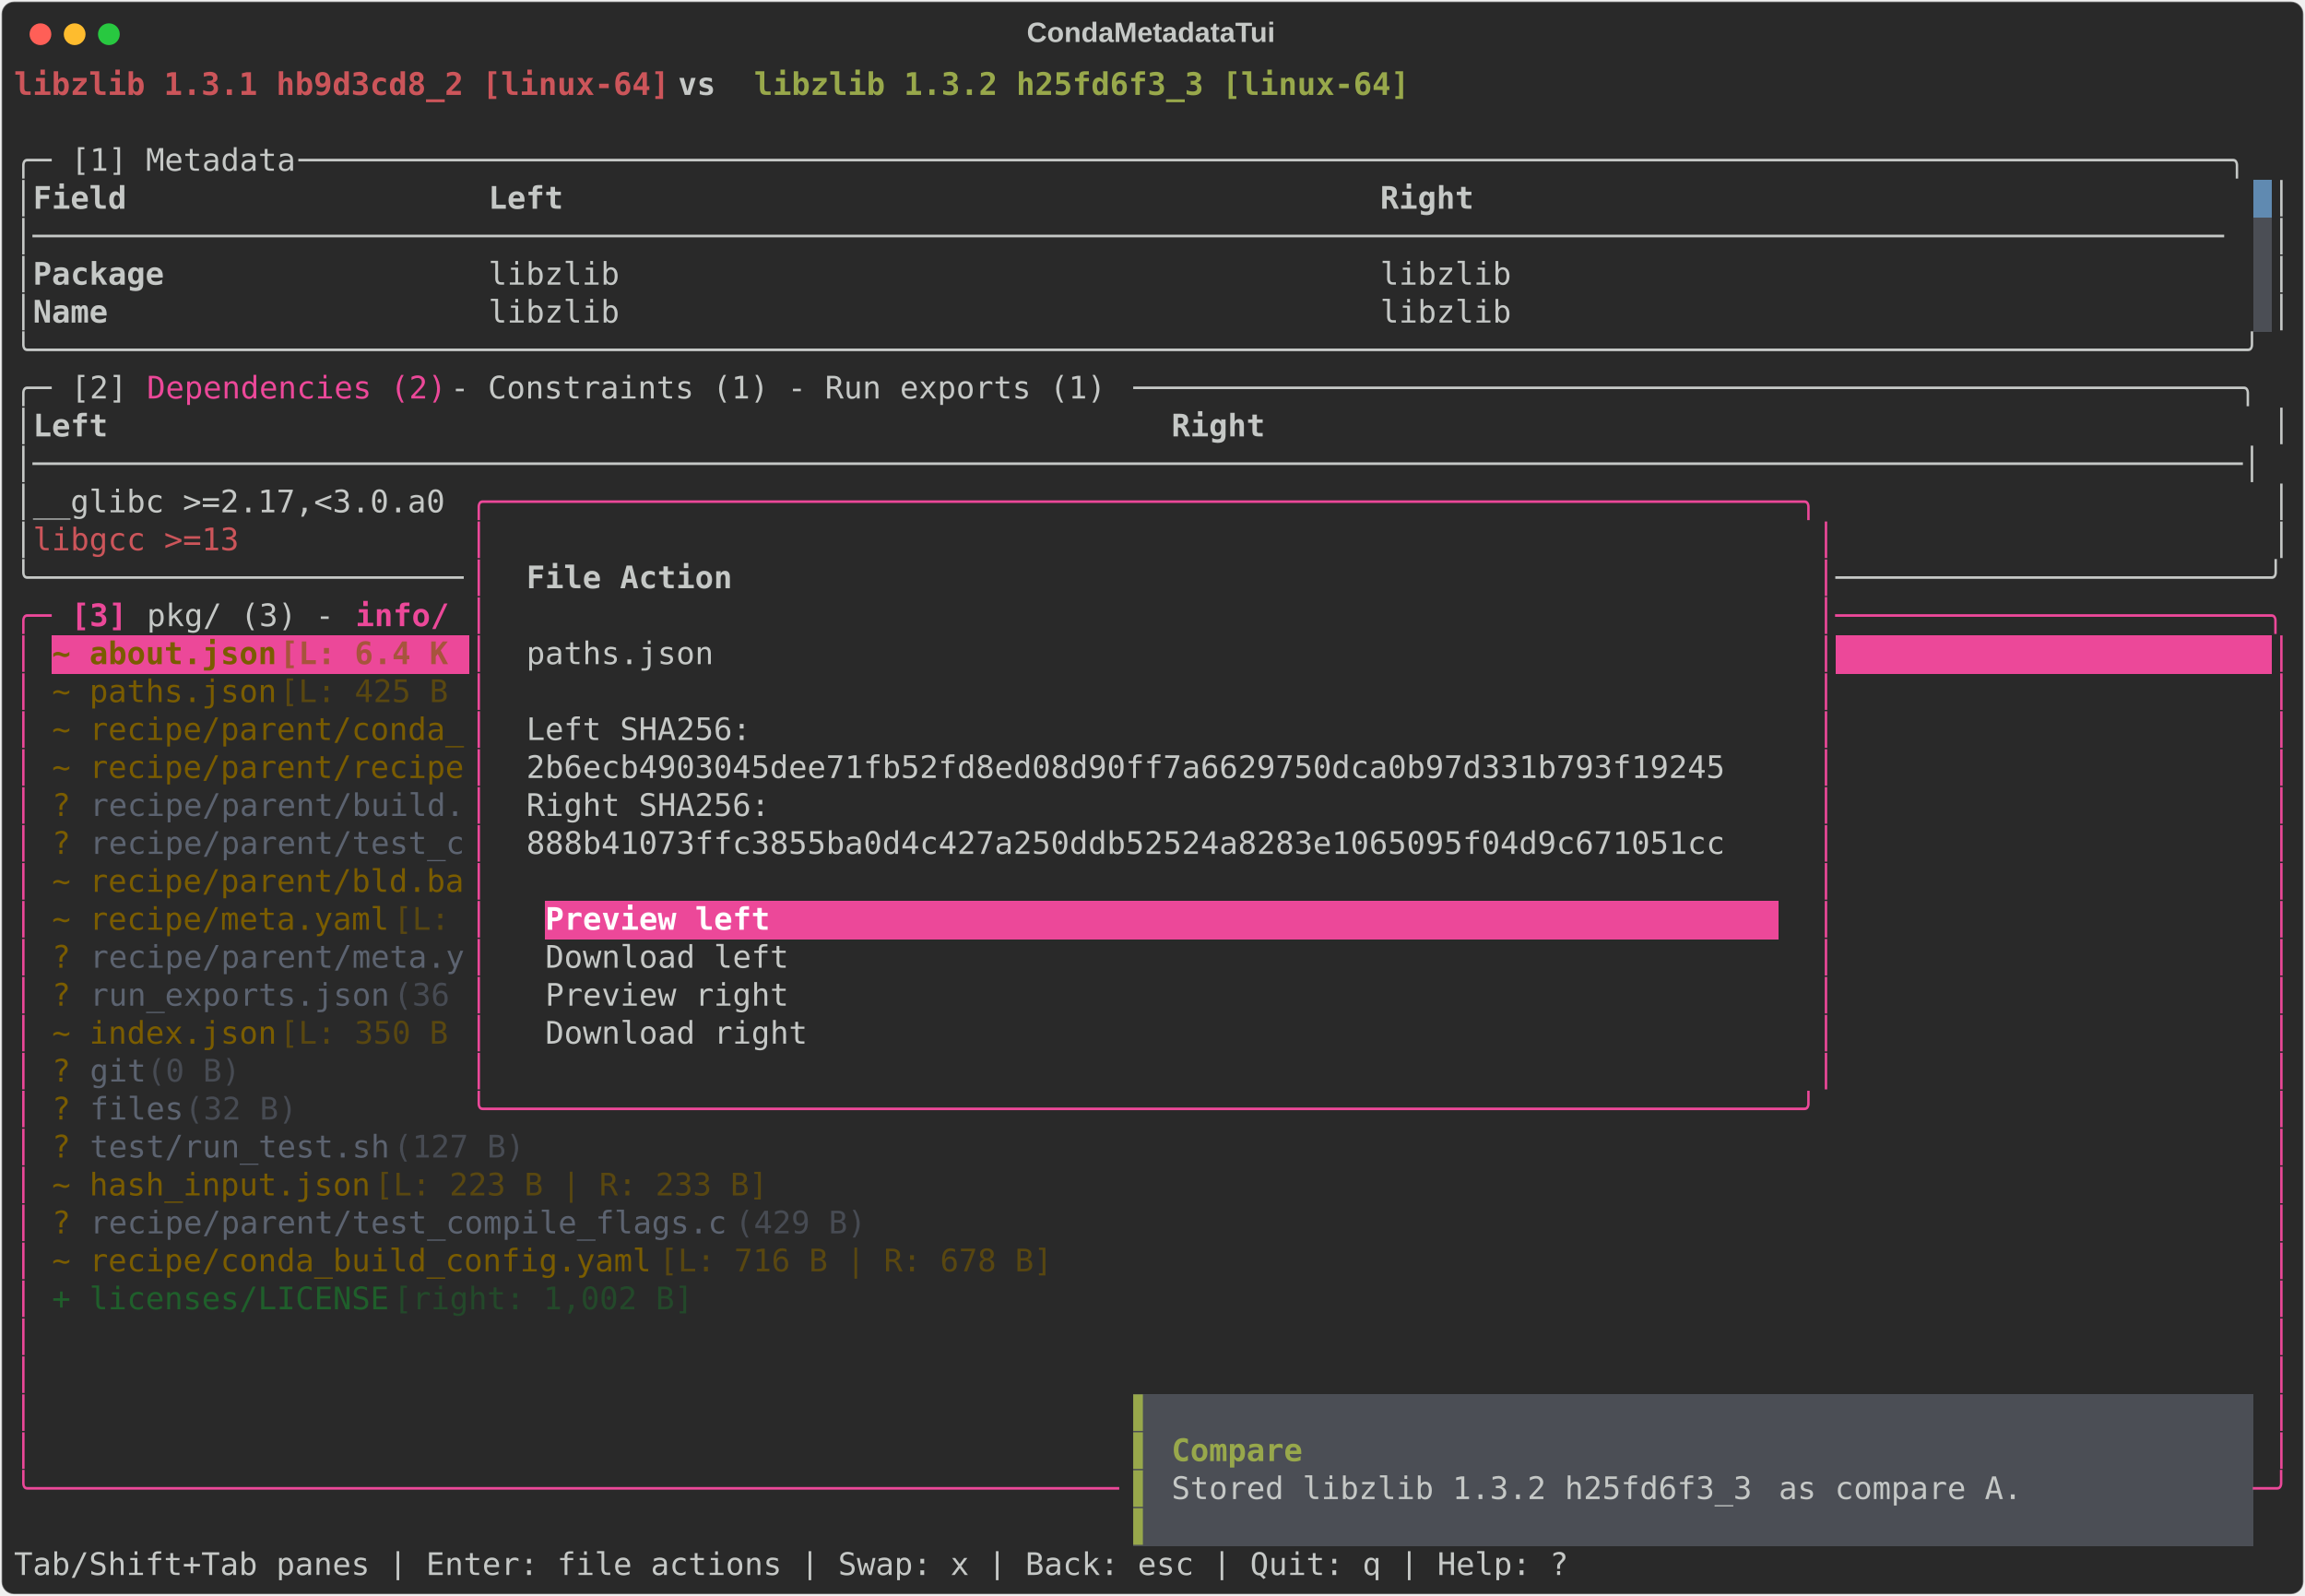
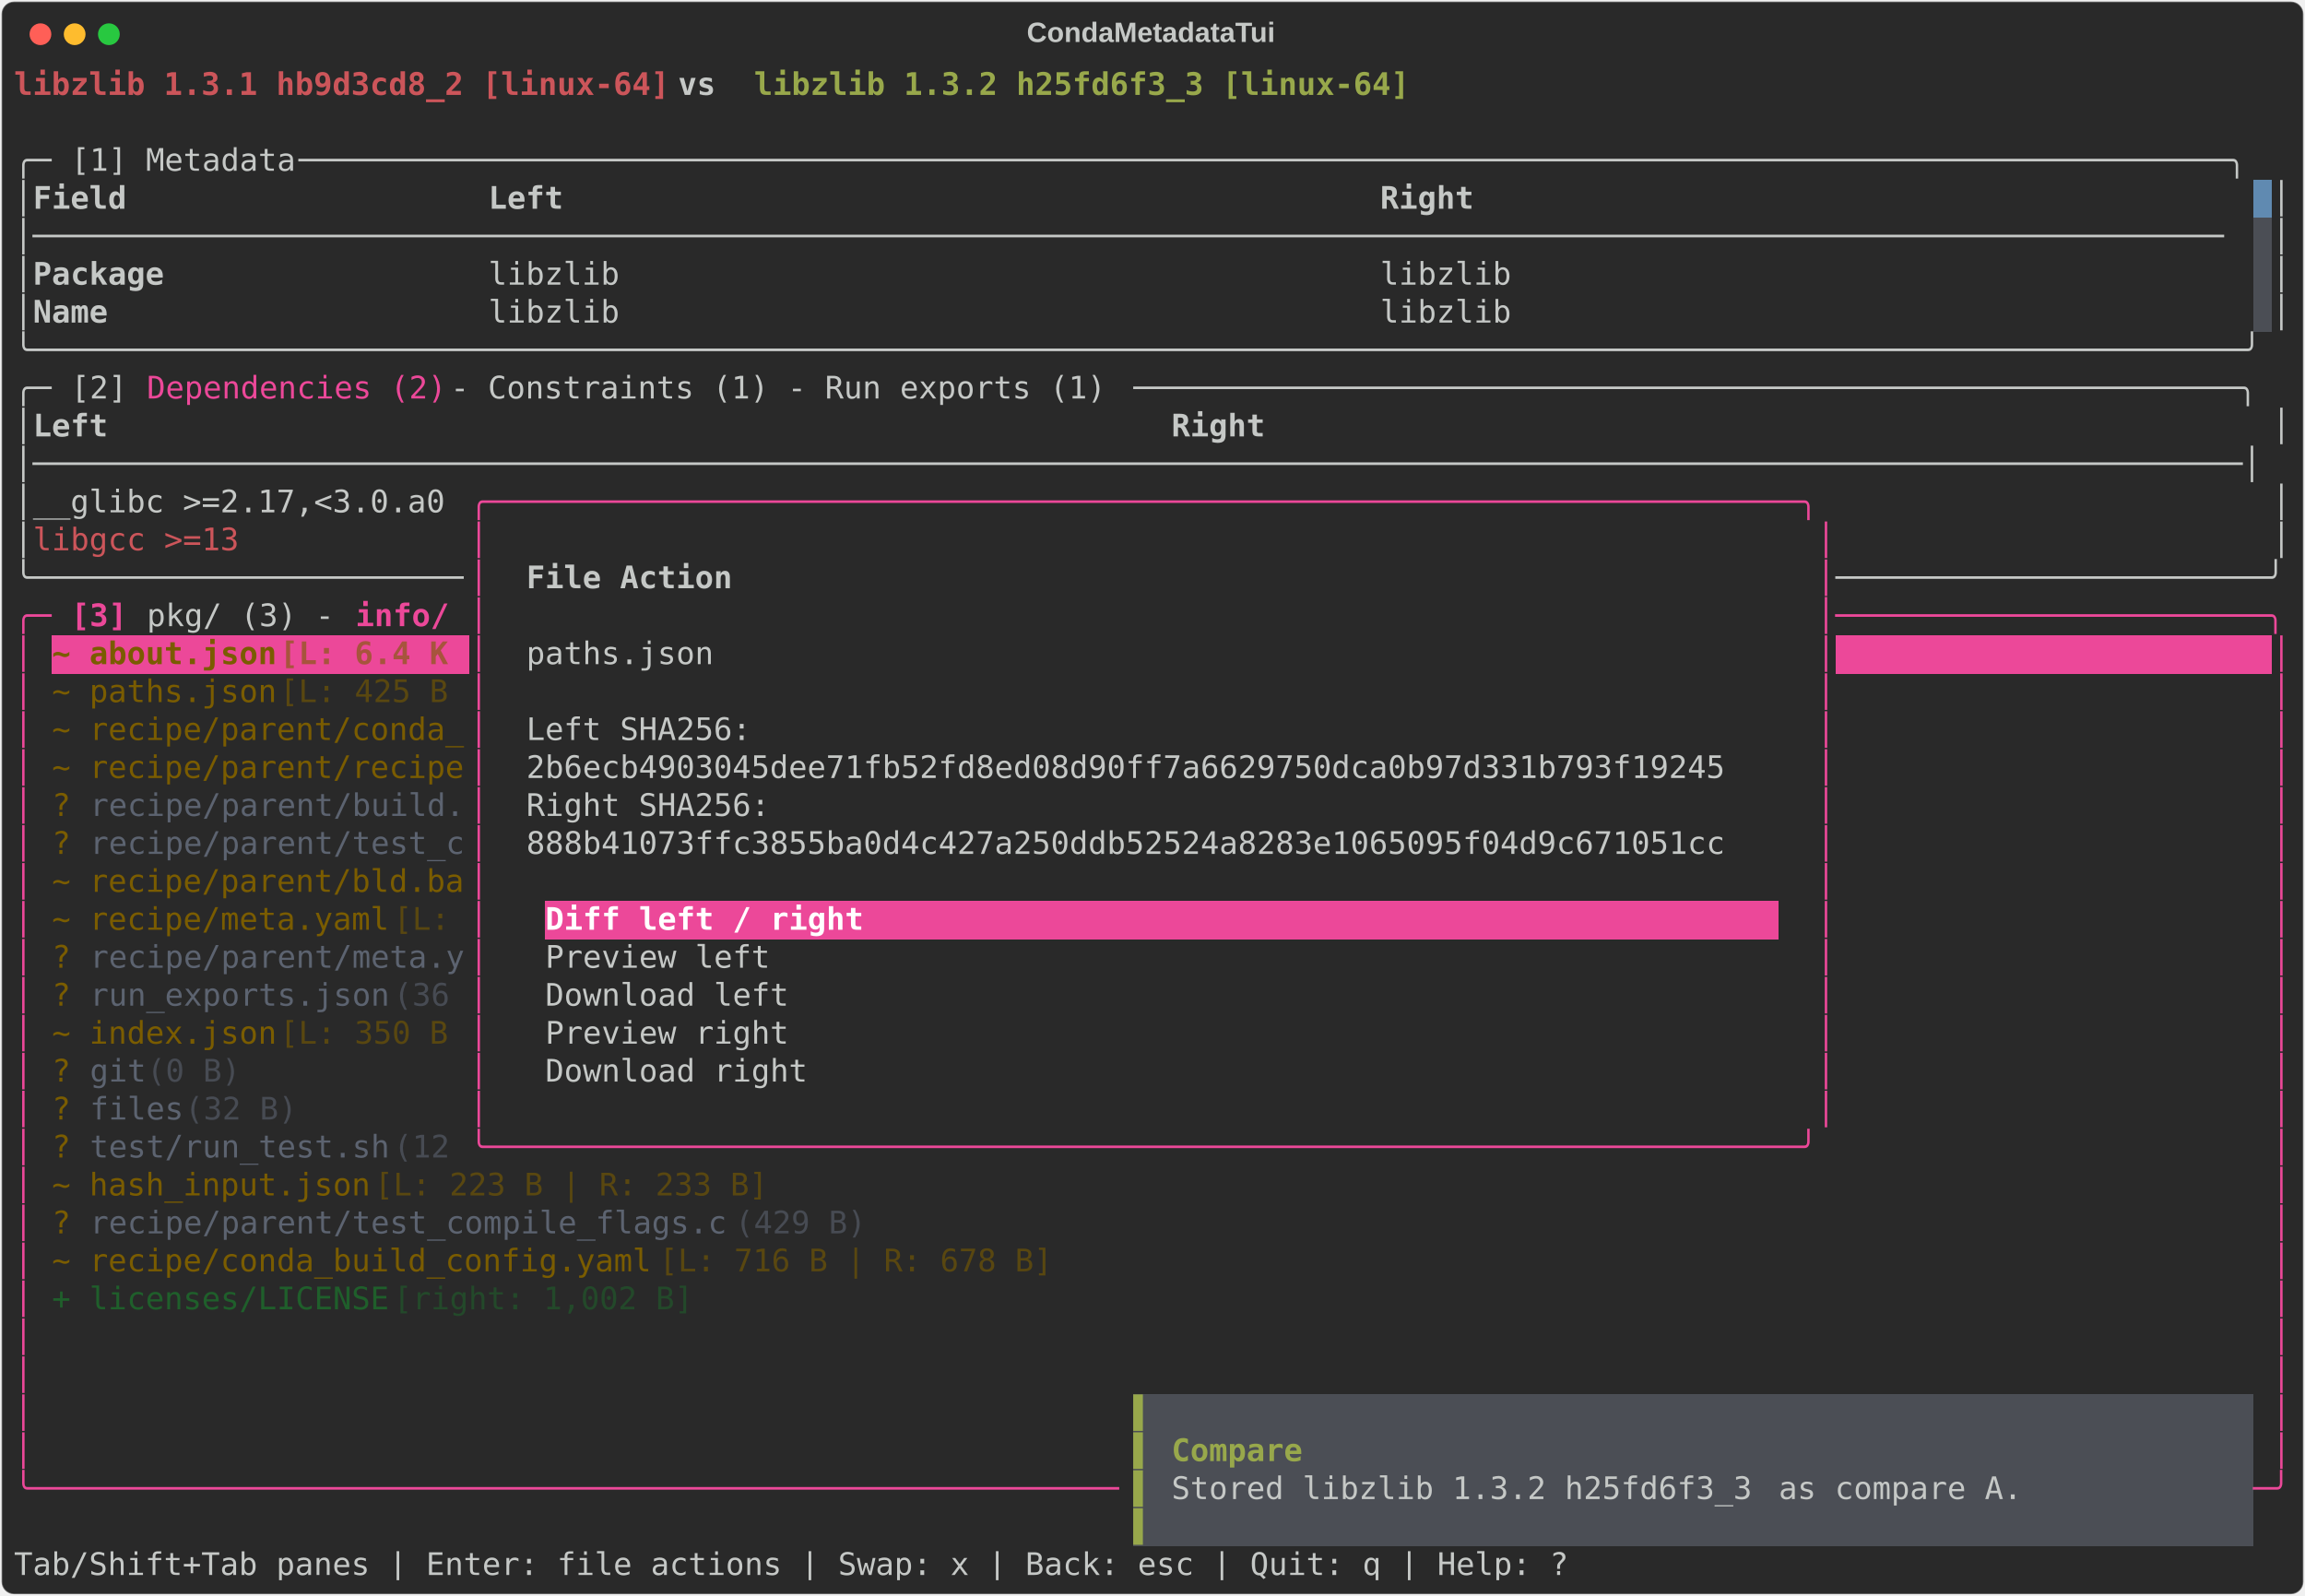
<svg xmlns="http://www.w3.org/2000/svg" class="rich-terminal" viewBox="0 0 1482 1026.0">
  <style>

    @font-face {
        font-family: "Fira Code";
        src: local("FiraCode-Regular"),
                url("https://cdnjs.cloudflare.com/ajax/libs/firacode/6.2.0/woff2/FiraCode-Regular.woff2") format("woff2"),
                url("https://cdnjs.cloudflare.com/ajax/libs/firacode/6.2.0/woff/FiraCode-Regular.woff") format("woff");
        font-style: normal;
        font-weight: 400;
    }
    @font-face {
        font-family: "Fira Code";
        src: local("FiraCode-Bold"),
                url("https://cdnjs.cloudflare.com/ajax/libs/firacode/6.2.0/woff2/FiraCode-Bold.woff2") format("woff2"),
                url("https://cdnjs.cloudflare.com/ajax/libs/firacode/6.2.0/woff/FiraCode-Bold.woff") format("woff");
        font-style: bold;
        font-weight: 700;
    }

    .terminal-matrix {
        font-family: Fira Code, monospace;
        font-size: 20px;
        line-height: 24.4px;
        font-variant-east-asian: full-width;
    }

    .terminal-title {
        font-size: 18px;
        font-weight: bold;
        font-family: arial;
    }

    .terminal-r1 { fill: #cc555a;font-weight: bold }
.terminal-r2 { fill: #c5c8c6;font-weight: bold }
.terminal-r3 { fill: #98a84b;font-weight: bold }
.terminal-r4 { fill: #c5c8c6 }
.terminal-r5 { fill: #292929 }
.terminal-r6 { fill: #ec4899 }
.terminal-r7 { fill: #cc555a }
.terminal-r8 { fill: #98a84b }
.terminal-r9 { fill: #ec4899;font-weight: bold }
.terminal-r10 { fill: #7a5c00;font-weight: bold }
.terminal-r11 { fill: #a7543d;font-weight: bold }
.terminal-r12 { fill: #ffffff;font-weight: bold }
.terminal-r13 { fill: #7a5c00 }
.terminal-r14 { fill: #594710 }
.terminal-r15 { fill: #5c6370 }
.terminal-r16 { fill: #474b53 }
.terminal-r17 { fill: #1f5f2b }
.terminal-r18 { fill: #23492a }
    </style>
  <defs>
    <clipPath id="terminal-clip-terminal">
      <rect x="0" y="0" width="1463.0" height="975.0" />
    </clipPath>
    <clipPath id="terminal-line-0">
      <rect x="0" y="1.5" width="1464" height="24.65" />
    </clipPath>
    <clipPath id="terminal-line-1">
      <rect x="0" y="25.9" width="1464" height="24.65" />
    </clipPath>
    <clipPath id="terminal-line-2">
      <rect x="0" y="50.3" width="1464" height="24.65" />
    </clipPath>
    <clipPath id="terminal-line-3">
      <rect x="0" y="74.7" width="1464" height="24.65" />
    </clipPath>
    <clipPath id="terminal-line-4">
      <rect x="0" y="99.1" width="1464" height="24.65" />
    </clipPath>
    <clipPath id="terminal-line-5">
      <rect x="0" y="123.5" width="1464" height="24.65" />
    </clipPath>
    <clipPath id="terminal-line-6">
      <rect x="0" y="147.9" width="1464" height="24.65" />
    </clipPath>
    <clipPath id="terminal-line-7">
      <rect x="0" y="172.3" width="1464" height="24.65" />
    </clipPath>
    <clipPath id="terminal-line-8">
      <rect x="0" y="196.7" width="1464" height="24.65" />
    </clipPath>
    <clipPath id="terminal-line-9">
      <rect x="0" y="221.1" width="1464" height="24.65" />
    </clipPath>
    <clipPath id="terminal-line-10">
      <rect x="0" y="245.5" width="1464" height="24.65" />
    </clipPath>
    <clipPath id="terminal-line-11">
      <rect x="0" y="269.9" width="1464" height="24.65" />
    </clipPath>
    <clipPath id="terminal-line-12">
      <rect x="0" y="294.3" width="1464" height="24.65" />
    </clipPath>
    <clipPath id="terminal-line-13">
      <rect x="0" y="318.7" width="1464" height="24.65" />
    </clipPath>
    <clipPath id="terminal-line-14">
      <rect x="0" y="343.1" width="1464" height="24.65" />
    </clipPath>
    <clipPath id="terminal-line-15">
      <rect x="0" y="367.5" width="1464" height="24.65" />
    </clipPath>
    <clipPath id="terminal-line-16">
      <rect x="0" y="391.9" width="1464" height="24.65" />
    </clipPath>
    <clipPath id="terminal-line-17">
      <rect x="0" y="416.3" width="1464" height="24.65" />
    </clipPath>
    <clipPath id="terminal-line-18">
      <rect x="0" y="440.7" width="1464" height="24.65" />
    </clipPath>
    <clipPath id="terminal-line-19">
      <rect x="0" y="465.1" width="1464" height="24.65" />
    </clipPath>
    <clipPath id="terminal-line-20">
      <rect x="0" y="489.5" width="1464" height="24.65" />
    </clipPath>
    <clipPath id="terminal-line-21">
      <rect x="0" y="513.9" width="1464" height="24.65" />
    </clipPath>
    <clipPath id="terminal-line-22">
      <rect x="0" y="538.3" width="1464" height="24.65" />
    </clipPath>
    <clipPath id="terminal-line-23">
      <rect x="0" y="562.7" width="1464" height="24.65" />
    </clipPath>
    <clipPath id="terminal-line-24">
      <rect x="0" y="587.1" width="1464" height="24.65" />
    </clipPath>
    <clipPath id="terminal-line-25">
      <rect x="0" y="611.5" width="1464" height="24.65" />
    </clipPath>
    <clipPath id="terminal-line-26">
      <rect x="0" y="635.9" width="1464" height="24.65" />
    </clipPath>
    <clipPath id="terminal-line-27">
      <rect x="0" y="660.3" width="1464" height="24.65" />
    </clipPath>
    <clipPath id="terminal-line-28">
      <rect x="0" y="684.7" width="1464" height="24.65" />
    </clipPath>
    <clipPath id="terminal-line-29">
      <rect x="0" y="709.1" width="1464" height="24.65" />
    </clipPath>
    <clipPath id="terminal-line-30">
      <rect x="0" y="733.5" width="1464" height="24.65" />
    </clipPath>
    <clipPath id="terminal-line-31">
      <rect x="0" y="757.9" width="1464" height="24.65" />
    </clipPath>
    <clipPath id="terminal-line-32">
      <rect x="0" y="782.3" width="1464" height="24.65" />
    </clipPath>
    <clipPath id="terminal-line-33">
      <rect x="0" y="806.7" width="1464" height="24.65" />
    </clipPath>
    <clipPath id="terminal-line-34">
      <rect x="0" y="831.1" width="1464" height="24.65" />
    </clipPath>
    <clipPath id="terminal-line-35">
      <rect x="0" y="855.5" width="1464" height="24.65" />
    </clipPath>
    <clipPath id="terminal-line-36">
      <rect x="0" y="879.9" width="1464" height="24.65" />
    </clipPath>
    <clipPath id="terminal-line-37">
      <rect x="0" y="904.3" width="1464" height="24.65" />
    </clipPath>
    <clipPath id="terminal-line-38">
      <rect x="0" y="928.7" width="1464" height="24.65" />
    </clipPath>
  </defs>
  <rect fill="#292929" stroke="rgba(255,255,255,0.35)" stroke-width="1" x="1" y="1" width="1480" height="1024" rx="8" />
  <text class="terminal-title" fill="#c5c8c6" text-anchor="middle" x="740" y="27">CondaMetadataTui</text>
  <g transform="translate(26,22)">
    <circle cx="0" cy="0" r="7" fill="#ff5f57" />
    <circle cx="22" cy="0" r="7" fill="#febc2e" />
    <circle cx="44" cy="0" r="7" fill="#28c840" />
  </g>
  <g transform="translate(9, 41)" clip-path="url(#terminal-clip-terminal)">
    <rect fill="#608ab1" x="1439.6" y="74.7" width="12.2" height="24.65" shape-rendering="crispEdges" />
    <rect fill="#4b4e55" x="1439.6" y="99.1" width="12.2" height="24.65" shape-rendering="crispEdges" />
    <rect fill="#4b4e55" x="1439.6" y="123.5" width="12.2" height="24.65" shape-rendering="crispEdges" />
    <rect fill="#4b4e55" x="1439.6" y="147.9" width="12.2" height="24.65" shape-rendering="crispEdges" />
    <rect fill="#ec4899" x="24.4" y="367.5" width="146.4" height="24.65" shape-rendering="crispEdges" />
    <rect fill="#ec4899" x="170.8" y="367.5" width="122" height="24.65" shape-rendering="crispEdges" />
    <rect fill="#ec4899" x="1171.2" y="367.5" width="280.6" height="24.65" shape-rendering="crispEdges" />
-     <rect fill="#ec4899" x="341.6" y="538.3" width="146.4" height="24.65" shape-rendering="crispEdges" />
-     <rect fill="#ec4899" x="488" y="538.3" width="646.6" height="24.65" shape-rendering="crispEdges" />
+     <rect fill="#ec4899" x="341.6" y="538.3" width="207.4" height="24.65" shape-rendering="crispEdges" />
+     <rect fill="#ec4899" x="549" y="538.3" width="585.6" height="24.65" shape-rendering="crispEdges" />
    <rect fill="#4b4e55" x="719.8" y="855.5" width="12.2" height="24.65" shape-rendering="crispEdges" />
    <rect fill="#4b4e55" x="732" y="855.5" width="707.6" height="24.65" shape-rendering="crispEdges" />
    <rect fill="#4b4e55" x="719.8" y="879.9" width="12.2" height="24.65" shape-rendering="crispEdges" />
    <rect fill="#4b4e55" x="732" y="879.9" width="12.2" height="24.65" shape-rendering="crispEdges" />
    <rect fill="#4b4e55" x="744.2" y="879.9" width="85.4" height="24.65" shape-rendering="crispEdges" />
    <rect fill="#4b4e55" x="829.6" y="879.9" width="610" height="24.65" shape-rendering="crispEdges" />
    <rect fill="#4b4e55" x="719.8" y="904.3" width="12.2" height="24.65" shape-rendering="crispEdges" />
    <rect fill="#4b4e55" x="732" y="904.3" width="12.2" height="24.65" shape-rendering="crispEdges" />
    <rect fill="#4b4e55" x="744.2" y="904.3" width="390.4" height="24.65" shape-rendering="crispEdges" />
    <rect fill="#4b4e55" x="1134.6" y="904.3" width="170.8" height="24.65" shape-rendering="crispEdges" />
    <rect fill="#4b4e55" x="1305.4" y="904.3" width="134.2" height="24.65" shape-rendering="crispEdges" />
    <rect fill="#4b4e55" x="719.8" y="928.7" width="12.2" height="24.65" shape-rendering="crispEdges" />
    <rect fill="#4b4e55" x="732" y="928.7" width="707.6" height="24.65" shape-rendering="crispEdges" />
    <g class="terminal-matrix">
      <text class="terminal-r1" x="0" y="20" textLength="427" clip-path="url(#terminal-line-0)">libzlib 1.3.1 hb9d3cd8_2 [linux-64]</text>
      <text class="terminal-r2" x="427" y="20" textLength="48.8" clip-path="url(#terminal-line-0)"> vs </text>
      <text class="terminal-r3" x="475.8" y="20" textLength="427" clip-path="url(#terminal-line-0)">libzlib 1.3.2 h25fd6f3_3 [linux-64]</text>
      <text class="terminal-r4" x="1464" y="20" textLength="12.2" clip-path="url(#terminal-line-0)">
</text>
      <text class="terminal-r4" x="1464" y="44.4" textLength="12.2" clip-path="url(#terminal-line-1)">
</text>
      <text class="terminal-r4" x="0" y="68.8" textLength="36.6" clip-path="url(#terminal-line-2)">╭─ </text>
      <text class="terminal-r4" x="36.6" y="68.8" textLength="146.4" clip-path="url(#terminal-line-2)">[1] Metadata</text>
      <text class="terminal-r4" x="183" y="68.8" textLength="1281" clip-path="url(#terminal-line-2)"> ───────────────────────────────────────────────────────────────────────────────────────────────────────╮</text>
      <text class="terminal-r4" x="1464" y="68.8" textLength="12.2" clip-path="url(#terminal-line-2)">
</text>
      <text class="terminal-r4" x="0" y="93.2" textLength="12.2" clip-path="url(#terminal-line-3)">│</text>
      <text class="terminal-r2" x="12.2" y="93.2" textLength="280.6" clip-path="url(#terminal-line-3)">Field                  </text>
      <text class="terminal-r2" x="305" y="93.2" textLength="561.2" clip-path="url(#terminal-line-3)">Left                                          </text>
      <text class="terminal-r2" x="878.4" y="93.2" textLength="561.2" clip-path="url(#terminal-line-3)">Right                                         </text>
      <text class="terminal-r4" x="1451.8" y="93.2" textLength="12.2" clip-path="url(#terminal-line-3)">│</text>
      <text class="terminal-r4" x="1464" y="93.2" textLength="12.2" clip-path="url(#terminal-line-3)">
</text>
      <text class="terminal-r4" x="0" y="117.6" textLength="1439.6" clip-path="url(#terminal-line-4)">│─────────────────────────────────────────────────────────────────────────────────────────────────────────────────────</text>
      <text class="terminal-r4" x="1451.8" y="117.6" textLength="12.2" clip-path="url(#terminal-line-4)">│</text>
      <text class="terminal-r4" x="1464" y="117.6" textLength="12.2" clip-path="url(#terminal-line-4)">
</text>
      <text class="terminal-r4" x="0" y="142" textLength="12.2" clip-path="url(#terminal-line-5)">│</text>
      <text class="terminal-r2" x="12.2" y="142" textLength="280.6" clip-path="url(#terminal-line-5)">Package                </text>
      <text class="terminal-r4" x="305" y="142" textLength="549" clip-path="url(#terminal-line-5)">libzlib                                      </text>
      <text class="terminal-r4" x="878.4" y="142" textLength="561.2" clip-path="url(#terminal-line-5)">libzlib                                       </text>
      <text class="terminal-r4" x="1451.8" y="142" textLength="12.2" clip-path="url(#terminal-line-5)">│</text>
      <text class="terminal-r4" x="1464" y="142" textLength="12.2" clip-path="url(#terminal-line-5)">
</text>
      <text class="terminal-r4" x="0" y="166.4" textLength="12.2" clip-path="url(#terminal-line-6)">│</text>
      <text class="terminal-r2" x="12.2" y="166.4" textLength="280.6" clip-path="url(#terminal-line-6)">Name                   </text>
      <text class="terminal-r4" x="305" y="166.4" textLength="549" clip-path="url(#terminal-line-6)">libzlib                                      </text>
      <text class="terminal-r4" x="878.4" y="166.4" textLength="561.2" clip-path="url(#terminal-line-6)">libzlib                                       </text>
      <text class="terminal-r4" x="1451.8" y="166.4" textLength="12.2" clip-path="url(#terminal-line-6)">│</text>
      <text class="terminal-r4" x="1464" y="166.4" textLength="12.2" clip-path="url(#terminal-line-6)">
</text>
      <text class="terminal-r4" x="0" y="190.8" textLength="1464" clip-path="url(#terminal-line-7)">╰──────────────────────────────────────────────────────────────────────────────────────────────────────────────────────╯</text>
      <text class="terminal-r4" x="1464" y="190.8" textLength="12.2" clip-path="url(#terminal-line-7)">
</text>
      <text class="terminal-r4" x="0" y="215.2" textLength="36.6" clip-path="url(#terminal-line-8)">╭─ </text>
      <text class="terminal-r4" x="36.6" y="215.2" textLength="48.8" clip-path="url(#terminal-line-8)">[2] </text>
      <text class="terminal-r6" x="85.4" y="215.2" textLength="195.2" clip-path="url(#terminal-line-8)">Dependencies (2)</text>
      <text class="terminal-r4" x="280.6" y="215.2" textLength="439.2" clip-path="url(#terminal-line-8)"> - Constraints (1) - Run exports (1)</text>
      <text class="terminal-r4" x="719.8" y="215.2" textLength="744.2" clip-path="url(#terminal-line-8)"> ───────────────────────────────────────────────────────────╮</text>
      <text class="terminal-r4" x="1464" y="215.2" textLength="12.2" clip-path="url(#terminal-line-8)">
</text>
      <text class="terminal-r4" x="0" y="239.6" textLength="12.2" clip-path="url(#terminal-line-9)">│</text>
      <text class="terminal-r2" x="12.2" y="239.6" textLength="719.8" clip-path="url(#terminal-line-9)">Left                                                       </text>
      <text class="terminal-r2" x="744.2" y="239.6" textLength="707.6" clip-path="url(#terminal-line-9)">Right                                                     </text>
      <text class="terminal-r4" x="1451.8" y="239.6" textLength="12.2" clip-path="url(#terminal-line-9)">│</text>
      <text class="terminal-r4" x="1464" y="239.6" textLength="12.2" clip-path="url(#terminal-line-9)">
</text>
      <text class="terminal-r4" x="0" y="264" textLength="1464" clip-path="url(#terminal-line-10)">│──────────────────────────────────────────────────────────────────────────────────────────────────────────────────────│</text>
      <text class="terminal-r4" x="1464" y="264" textLength="12.2" clip-path="url(#terminal-line-10)">
</text>
      <text class="terminal-r4" x="0" y="288.4" textLength="12.2" clip-path="url(#terminal-line-11)">│</text>
      <text class="terminal-r4" x="12.2" y="288.4" textLength="280.6" clip-path="url(#terminal-line-11)">__glibc &gt;=2.17,&lt;3.0.a0 </text>
      <text class="terminal-r6" x="292.8" y="288.4" textLength="878.4" clip-path="url(#terminal-line-11)">╭──────────────────────────────────────────────────────────────────────╮</text>
      <text class="terminal-r4" x="1451.8" y="288.4" textLength="12.2" clip-path="url(#terminal-line-11)">│</text>
      <text class="terminal-r4" x="1464" y="288.4" textLength="12.2" clip-path="url(#terminal-line-11)">
</text>
      <text class="terminal-r4" x="0" y="312.8" textLength="12.2" clip-path="url(#terminal-line-12)">│</text>
      <text class="terminal-r7" x="12.2" y="312.8" textLength="280.6" clip-path="url(#terminal-line-12)">libgcc &gt;=13            </text>
      <text class="terminal-r6" x="292.8" y="312.8" textLength="12.2" clip-path="url(#terminal-line-12)">│</text>
      <text class="terminal-r6" x="1159" y="312.8" textLength="12.2" clip-path="url(#terminal-line-12)">│</text>
      <text class="terminal-r4" x="1451.8" y="312.8" textLength="12.2" clip-path="url(#terminal-line-12)">│</text>
      <text class="terminal-r4" x="1464" y="312.8" textLength="12.2" clip-path="url(#terminal-line-12)">
</text>
      <text class="terminal-r4" x="0" y="337.2" textLength="292.8" clip-path="url(#terminal-line-13)">╰───────────────────────</text>
      <text class="terminal-r6" x="292.8" y="337.2" textLength="12.2" clip-path="url(#terminal-line-13)">│</text>
      <text class="terminal-r2" x="329.4" y="337.2" textLength="134.2" clip-path="url(#terminal-line-13)">File Action</text>
      <text class="terminal-r6" x="1159" y="337.2" textLength="12.2" clip-path="url(#terminal-line-13)">│</text>
      <text class="terminal-r4" x="1171.2" y="337.2" textLength="292.8" clip-path="url(#terminal-line-13)">───────────────────────╯</text>
      <text class="terminal-r4" x="1464" y="337.2" textLength="12.2" clip-path="url(#terminal-line-13)">
</text>
      <text class="terminal-r6" x="0" y="361.6" textLength="36.6" clip-path="url(#terminal-line-14)">╭─ </text>
      <text class="terminal-r9" x="36.6" y="361.6" textLength="48.8" clip-path="url(#terminal-line-14)">[3] </text>
      <text class="terminal-r4" x="85.4" y="361.6" textLength="134.2" clip-path="url(#terminal-line-14)">pkg/ (3) - </text>
      <text class="terminal-r9" x="219.6" y="361.6" textLength="73.2" clip-path="url(#terminal-line-14)">info/ </text>
      <text class="terminal-r6" x="292.8" y="361.6" textLength="12.2" clip-path="url(#terminal-line-14)">│</text>
      <text class="terminal-r6" x="1159" y="361.6" textLength="305" clip-path="url(#terminal-line-14)">│───────────────────────╮</text>
      <text class="terminal-r4" x="1464" y="361.6" textLength="12.2" clip-path="url(#terminal-line-14)">
</text>
      <text class="terminal-r6" x="0" y="386" textLength="12.2" clip-path="url(#terminal-line-15)">│</text>
      <text class="terminal-r10" x="24.4" y="386" textLength="146.4" clip-path="url(#terminal-line-15)">~ about.json</text>
      <text class="terminal-r11" x="170.8" y="386" textLength="122" clip-path="url(#terminal-line-15)"> [L: 6.4 K</text>
      <text class="terminal-r6" x="292.8" y="386" textLength="12.2" clip-path="url(#terminal-line-15)">│</text>
      <text class="terminal-r4" x="329.4" y="386" textLength="122" clip-path="url(#terminal-line-15)">paths.json</text>
      <text class="terminal-r6" x="1159" y="386" textLength="12.2" clip-path="url(#terminal-line-15)">│</text>
      <text class="terminal-r6" x="1451.8" y="386" textLength="12.2" clip-path="url(#terminal-line-15)">│</text>
      <text class="terminal-r4" x="1464" y="386" textLength="12.2" clip-path="url(#terminal-line-15)">
</text>
      <text class="terminal-r6" x="0" y="410.4" textLength="12.2" clip-path="url(#terminal-line-16)">│</text>
      <text class="terminal-r13" x="24.4" y="410.4" textLength="146.4" clip-path="url(#terminal-line-16)">~ paths.json</text>
      <text class="terminal-r14" x="170.8" y="410.4" textLength="122" clip-path="url(#terminal-line-16)"> [L: 425 B</text>
      <text class="terminal-r6" x="292.8" y="410.4" textLength="12.2" clip-path="url(#terminal-line-16)">│</text>
      <text class="terminal-r6" x="1159" y="410.4" textLength="12.2" clip-path="url(#terminal-line-16)">│</text>
      <text class="terminal-r6" x="1451.8" y="410.4" textLength="12.2" clip-path="url(#terminal-line-16)">│</text>
      <text class="terminal-r4" x="1464" y="410.4" textLength="12.2" clip-path="url(#terminal-line-16)">
</text>
      <text class="terminal-r6" x="0" y="434.8" textLength="12.2" clip-path="url(#terminal-line-17)">│</text>
      <text class="terminal-r13" x="24.4" y="434.8" textLength="268.4" clip-path="url(#terminal-line-17)">~ recipe/parent/conda_</text>
      <text class="terminal-r6" x="292.8" y="434.8" textLength="12.2" clip-path="url(#terminal-line-17)">│</text>
      <text class="terminal-r4" x="329.4" y="434.8" textLength="146.4" clip-path="url(#terminal-line-17)">Left SHA256:</text>
      <text class="terminal-r6" x="1159" y="434.8" textLength="12.2" clip-path="url(#terminal-line-17)">│</text>
      <text class="terminal-r6" x="1451.8" y="434.8" textLength="12.2" clip-path="url(#terminal-line-17)">│</text>
      <text class="terminal-r4" x="1464" y="434.8" textLength="12.2" clip-path="url(#terminal-line-17)">
</text>
      <text class="terminal-r6" x="0" y="459.2" textLength="12.2" clip-path="url(#terminal-line-18)">│</text>
      <text class="terminal-r13" x="24.4" y="459.2" textLength="268.4" clip-path="url(#terminal-line-18)">~ recipe/parent/recipe</text>
      <text class="terminal-r6" x="292.8" y="459.2" textLength="12.2" clip-path="url(#terminal-line-18)">│</text>
      <text class="terminal-r4" x="329.4" y="459.2" textLength="780.8" clip-path="url(#terminal-line-18)">2b6ecb4903045dee71fb52fd8ed08d90ff7a6629750dca0b97d331b793f19245</text>
      <text class="terminal-r6" x="1159" y="459.2" textLength="12.2" clip-path="url(#terminal-line-18)">│</text>
      <text class="terminal-r6" x="1451.8" y="459.2" textLength="12.2" clip-path="url(#terminal-line-18)">│</text>
      <text class="terminal-r4" x="1464" y="459.2" textLength="12.2" clip-path="url(#terminal-line-18)">
</text>
      <text class="terminal-r6" x="0" y="483.6" textLength="12.2" clip-path="url(#terminal-line-19)">│</text>
      <text class="terminal-r13" x="24.4" y="483.6" textLength="24.4" clip-path="url(#terminal-line-19)">? </text>
      <text class="terminal-r15" x="48.8" y="483.6" textLength="244" clip-path="url(#terminal-line-19)">recipe/parent/build.</text>
      <text class="terminal-r6" x="292.8" y="483.6" textLength="12.2" clip-path="url(#terminal-line-19)">│</text>
      <text class="terminal-r4" x="329.4" y="483.6" textLength="158.6" clip-path="url(#terminal-line-19)">Right SHA256:</text>
      <text class="terminal-r6" x="1159" y="483.6" textLength="12.2" clip-path="url(#terminal-line-19)">│</text>
      <text class="terminal-r6" x="1451.8" y="483.6" textLength="12.2" clip-path="url(#terminal-line-19)">│</text>
      <text class="terminal-r4" x="1464" y="483.6" textLength="12.2" clip-path="url(#terminal-line-19)">
</text>
      <text class="terminal-r6" x="0" y="508" textLength="12.2" clip-path="url(#terminal-line-20)">│</text>
      <text class="terminal-r13" x="24.4" y="508" textLength="24.4" clip-path="url(#terminal-line-20)">? </text>
      <text class="terminal-r15" x="48.8" y="508" textLength="244" clip-path="url(#terminal-line-20)">recipe/parent/test_c</text>
      <text class="terminal-r6" x="292.8" y="508" textLength="12.2" clip-path="url(#terminal-line-20)">│</text>
      <text class="terminal-r4" x="329.4" y="508" textLength="780.8" clip-path="url(#terminal-line-20)">888b41073ffc3855ba0d4c427a250ddb52524a8283e1065095f04d9c671051cc</text>
      <text class="terminal-r6" x="1159" y="508" textLength="12.2" clip-path="url(#terminal-line-20)">│</text>
      <text class="terminal-r6" x="1451.8" y="508" textLength="12.2" clip-path="url(#terminal-line-20)">│</text>
      <text class="terminal-r4" x="1464" y="508" textLength="12.2" clip-path="url(#terminal-line-20)">
</text>
      <text class="terminal-r6" x="0" y="532.4" textLength="12.2" clip-path="url(#terminal-line-21)">│</text>
      <text class="terminal-r13" x="24.4" y="532.4" textLength="268.4" clip-path="url(#terminal-line-21)">~ recipe/parent/bld.ba</text>
      <text class="terminal-r6" x="292.8" y="532.4" textLength="12.2" clip-path="url(#terminal-line-21)">│</text>
      <text class="terminal-r6" x="1159" y="532.4" textLength="12.2" clip-path="url(#terminal-line-21)">│</text>
      <text class="terminal-r6" x="1451.8" y="532.4" textLength="12.2" clip-path="url(#terminal-line-21)">│</text>
      <text class="terminal-r4" x="1464" y="532.4" textLength="12.2" clip-path="url(#terminal-line-21)">
</text>
      <text class="terminal-r6" x="0" y="556.8" textLength="12.2" clip-path="url(#terminal-line-22)">│</text>
      <text class="terminal-r13" x="24.4" y="556.8" textLength="219.6" clip-path="url(#terminal-line-22)">~ recipe/meta.yaml</text>
      <text class="terminal-r14" x="244" y="556.8" textLength="48.8" clip-path="url(#terminal-line-22)"> [L:</text>
      <text class="terminal-r6" x="292.8" y="556.8" textLength="12.2" clip-path="url(#terminal-line-22)">│</text>
-       <text class="terminal-r12" x="341.6" y="556.8" textLength="146.4" clip-path="url(#terminal-line-22)">Preview left</text>
+       <text class="terminal-r12" x="341.6" y="556.8" textLength="207.4" clip-path="url(#terminal-line-22)">Diff left / right</text>
      <text class="terminal-r6" x="1159" y="556.8" textLength="12.2" clip-path="url(#terminal-line-22)">│</text>
      <text class="terminal-r6" x="1451.8" y="556.8" textLength="12.2" clip-path="url(#terminal-line-22)">│</text>
      <text class="terminal-r4" x="1464" y="556.8" textLength="12.2" clip-path="url(#terminal-line-22)">
</text>
      <text class="terminal-r6" x="0" y="581.2" textLength="12.2" clip-path="url(#terminal-line-23)">│</text>
      <text class="terminal-r13" x="24.4" y="581.2" textLength="24.4" clip-path="url(#terminal-line-23)">? </text>
      <text class="terminal-r15" x="48.8" y="581.2" textLength="244" clip-path="url(#terminal-line-23)">recipe/parent/meta.y</text>
      <text class="terminal-r6" x="292.8" y="581.2" textLength="12.2" clip-path="url(#terminal-line-23)">│</text>
-       <text class="terminal-r4" x="341.6" y="581.2" textLength="158.6" clip-path="url(#terminal-line-23)">Download left</text>
+       <text class="terminal-r4" x="341.6" y="581.2" textLength="146.4" clip-path="url(#terminal-line-23)">Preview left</text>
      <text class="terminal-r6" x="1159" y="581.2" textLength="12.2" clip-path="url(#terminal-line-23)">│</text>
      <text class="terminal-r6" x="1451.8" y="581.2" textLength="12.2" clip-path="url(#terminal-line-23)">│</text>
      <text class="terminal-r4" x="1464" y="581.2" textLength="12.2" clip-path="url(#terminal-line-23)">
</text>
      <text class="terminal-r6" x="0" y="605.6" textLength="12.2" clip-path="url(#terminal-line-24)">│</text>
      <text class="terminal-r13" x="24.4" y="605.6" textLength="24.4" clip-path="url(#terminal-line-24)">? </text>
      <text class="terminal-r15" x="48.8" y="605.6" textLength="195.2" clip-path="url(#terminal-line-24)">run_exports.json</text>
      <text class="terminal-r16" x="244" y="605.6" textLength="48.8" clip-path="url(#terminal-line-24)"> (36</text>
      <text class="terminal-r6" x="292.8" y="605.6" textLength="12.2" clip-path="url(#terminal-line-24)">│</text>
-       <text class="terminal-r4" x="341.6" y="605.6" textLength="158.6" clip-path="url(#terminal-line-24)">Preview right</text>
+       <text class="terminal-r4" x="341.6" y="605.6" textLength="158.6" clip-path="url(#terminal-line-24)">Download left</text>
      <text class="terminal-r6" x="1159" y="605.6" textLength="12.2" clip-path="url(#terminal-line-24)">│</text>
      <text class="terminal-r6" x="1451.8" y="605.6" textLength="12.2" clip-path="url(#terminal-line-24)">│</text>
      <text class="terminal-r4" x="1464" y="605.6" textLength="12.2" clip-path="url(#terminal-line-24)">
</text>
      <text class="terminal-r6" x="0" y="630" textLength="12.2" clip-path="url(#terminal-line-25)">│</text>
      <text class="terminal-r13" x="24.4" y="630" textLength="146.4" clip-path="url(#terminal-line-25)">~ index.json</text>
      <text class="terminal-r14" x="170.8" y="630" textLength="122" clip-path="url(#terminal-line-25)"> [L: 350 B</text>
      <text class="terminal-r6" x="292.8" y="630" textLength="12.2" clip-path="url(#terminal-line-25)">│</text>
-       <text class="terminal-r4" x="341.6" y="630" textLength="170.8" clip-path="url(#terminal-line-25)">Download right</text>
+       <text class="terminal-r4" x="341.6" y="630" textLength="158.6" clip-path="url(#terminal-line-25)">Preview right</text>
      <text class="terminal-r6" x="1159" y="630" textLength="12.2" clip-path="url(#terminal-line-25)">│</text>
      <text class="terminal-r6" x="1451.8" y="630" textLength="12.2" clip-path="url(#terminal-line-25)">│</text>
      <text class="terminal-r4" x="1464" y="630" textLength="12.2" clip-path="url(#terminal-line-25)">
</text>
      <text class="terminal-r6" x="0" y="654.4" textLength="12.2" clip-path="url(#terminal-line-26)">│</text>
      <text class="terminal-r13" x="24.4" y="654.4" textLength="24.4" clip-path="url(#terminal-line-26)">? </text>
      <text class="terminal-r15" x="48.8" y="654.4" textLength="36.6" clip-path="url(#terminal-line-26)">git</text>
      <text class="terminal-r16" x="85.4" y="654.4" textLength="73.2" clip-path="url(#terminal-line-26)"> (0 B)</text>
      <text class="terminal-r6" x="292.8" y="654.4" textLength="12.2" clip-path="url(#terminal-line-26)">│</text>
+       <text class="terminal-r4" x="341.6" y="654.4" textLength="170.8" clip-path="url(#terminal-line-26)">Download right</text>
      <text class="terminal-r6" x="1159" y="654.4" textLength="12.2" clip-path="url(#terminal-line-26)">│</text>
      <text class="terminal-r6" x="1451.8" y="654.4" textLength="12.2" clip-path="url(#terminal-line-26)">│</text>
      <text class="terminal-r4" x="1464" y="654.4" textLength="12.2" clip-path="url(#terminal-line-26)">
</text>
      <text class="terminal-r6" x="0" y="678.8" textLength="12.2" clip-path="url(#terminal-line-27)">│</text>
      <text class="terminal-r13" x="24.4" y="678.8" textLength="24.4" clip-path="url(#terminal-line-27)">? </text>
      <text class="terminal-r15" x="48.8" y="678.8" textLength="61" clip-path="url(#terminal-line-27)">files</text>
      <text class="terminal-r16" x="109.8" y="678.8" textLength="85.4" clip-path="url(#terminal-line-27)"> (32 B)</text>
-       <text class="terminal-r6" x="292.8" y="678.8" textLength="878.4" clip-path="url(#terminal-line-27)">╰──────────────────────────────────────────────────────────────────────╯</text>
+       <text class="terminal-r6" x="292.8" y="678.8" textLength="12.2" clip-path="url(#terminal-line-27)">│</text>
+       <text class="terminal-r6" x="1159" y="678.8" textLength="12.2" clip-path="url(#terminal-line-27)">│</text>
      <text class="terminal-r6" x="1451.8" y="678.8" textLength="12.2" clip-path="url(#terminal-line-27)">│</text>
      <text class="terminal-r4" x="1464" y="678.8" textLength="12.2" clip-path="url(#terminal-line-27)">
</text>
      <text class="terminal-r6" x="0" y="703.2" textLength="12.2" clip-path="url(#terminal-line-28)">│</text>
      <text class="terminal-r13" x="24.4" y="703.2" textLength="24.4" clip-path="url(#terminal-line-28)">? </text>
      <text class="terminal-r15" x="48.8" y="703.2" textLength="195.2" clip-path="url(#terminal-line-28)">test/run_test.sh</text>
-       <text class="terminal-r16" x="244" y="703.2" textLength="97.6" clip-path="url(#terminal-line-28)"> (127 B)</text>
+       <text class="terminal-r16" x="244" y="703.2" textLength="48.8" clip-path="url(#terminal-line-28)"> (12</text>
+       <text class="terminal-r6" x="292.8" y="703.2" textLength="878.4" clip-path="url(#terminal-line-28)">╰──────────────────────────────────────────────────────────────────────╯</text>
      <text class="terminal-r6" x="1451.8" y="703.2" textLength="12.2" clip-path="url(#terminal-line-28)">│</text>
      <text class="terminal-r4" x="1464" y="703.2" textLength="12.2" clip-path="url(#terminal-line-28)">
</text>
      <text class="terminal-r6" x="0" y="727.6" textLength="12.2" clip-path="url(#terminal-line-29)">│</text>
      <text class="terminal-r13" x="24.4" y="727.6" textLength="207.4" clip-path="url(#terminal-line-29)">~ hash_input.json</text>
      <text class="terminal-r14" x="231.8" y="727.6" textLength="268.4" clip-path="url(#terminal-line-29)"> [L: 223 B | R: 233 B]</text>
      <text class="terminal-r6" x="1451.8" y="727.6" textLength="12.2" clip-path="url(#terminal-line-29)">│</text>
      <text class="terminal-r4" x="1464" y="727.6" textLength="12.2" clip-path="url(#terminal-line-29)">
</text>
      <text class="terminal-r6" x="0" y="752" textLength="12.2" clip-path="url(#terminal-line-30)">│</text>
      <text class="terminal-r13" x="24.4" y="752" textLength="24.4" clip-path="url(#terminal-line-30)">? </text>
      <text class="terminal-r15" x="48.8" y="752" textLength="414.8" clip-path="url(#terminal-line-30)">recipe/parent/test_compile_flags.c</text>
      <text class="terminal-r16" x="463.6" y="752" textLength="97.6" clip-path="url(#terminal-line-30)"> (429 B)</text>
      <text class="terminal-r6" x="1451.8" y="752" textLength="12.2" clip-path="url(#terminal-line-30)">│</text>
      <text class="terminal-r4" x="1464" y="752" textLength="12.2" clip-path="url(#terminal-line-30)">
</text>
      <text class="terminal-r6" x="0" y="776.4" textLength="12.2" clip-path="url(#terminal-line-31)">│</text>
      <text class="terminal-r13" x="24.4" y="776.4" textLength="390.4" clip-path="url(#terminal-line-31)">~ recipe/conda_build_config.yaml</text>
      <text class="terminal-r14" x="414.8" y="776.4" textLength="268.4" clip-path="url(#terminal-line-31)"> [L: 716 B | R: 678 B]</text>
      <text class="terminal-r6" x="1451.8" y="776.4" textLength="12.2" clip-path="url(#terminal-line-31)">│</text>
      <text class="terminal-r4" x="1464" y="776.4" textLength="12.2" clip-path="url(#terminal-line-31)">
</text>
      <text class="terminal-r6" x="0" y="800.8" textLength="12.2" clip-path="url(#terminal-line-32)">│</text>
      <text class="terminal-r17" x="24.4" y="800.8" textLength="219.6" clip-path="url(#terminal-line-32)">+ licenses/LICENSE</text>
      <text class="terminal-r18" x="244" y="800.8" textLength="207.4" clip-path="url(#terminal-line-32)"> [right: 1,002 B]</text>
      <text class="terminal-r6" x="1451.8" y="800.8" textLength="12.2" clip-path="url(#terminal-line-32)">│</text>
      <text class="terminal-r4" x="1464" y="800.8" textLength="12.2" clip-path="url(#terminal-line-32)">
</text>
      <text class="terminal-r6" x="0" y="825.2" textLength="12.2" clip-path="url(#terminal-line-33)">│</text>
      <text class="terminal-r6" x="1451.8" y="825.2" textLength="12.2" clip-path="url(#terminal-line-33)">│</text>
      <text class="terminal-r4" x="1464" y="825.2" textLength="12.2" clip-path="url(#terminal-line-33)">
</text>
      <text class="terminal-r6" x="0" y="849.6" textLength="12.2" clip-path="url(#terminal-line-34)">│</text>
      <text class="terminal-r6" x="1451.8" y="849.6" textLength="12.2" clip-path="url(#terminal-line-34)">│</text>
      <text class="terminal-r4" x="1464" y="849.6" textLength="12.2" clip-path="url(#terminal-line-34)">
</text>
      <text class="terminal-r6" x="0" y="874" textLength="12.2" clip-path="url(#terminal-line-35)">│</text>
      <text class="terminal-r8" x="719.8" y="874" textLength="12.2" clip-path="url(#terminal-line-35)">▌</text>
      <text class="terminal-r6" x="1451.8" y="874" textLength="12.2" clip-path="url(#terminal-line-35)">│</text>
      <text class="terminal-r4" x="1464" y="874" textLength="12.2" clip-path="url(#terminal-line-35)">
</text>
      <text class="terminal-r6" x="0" y="898.4" textLength="12.2" clip-path="url(#terminal-line-36)">│</text>
      <text class="terminal-r8" x="719.8" y="898.4" textLength="12.2" clip-path="url(#terminal-line-36)">▌</text>
      <text class="terminal-r3" x="744.2" y="898.4" textLength="85.4" clip-path="url(#terminal-line-36)">Compare</text>
      <text class="terminal-r6" x="1451.8" y="898.4" textLength="12.2" clip-path="url(#terminal-line-36)">│</text>
      <text class="terminal-r4" x="1464" y="898.4" textLength="12.2" clip-path="url(#terminal-line-36)">
</text>
      <text class="terminal-r6" x="0" y="922.8" textLength="719.8" clip-path="url(#terminal-line-37)">╰──────────────────────────────────────────────────────────</text>
      <text class="terminal-r8" x="719.8" y="922.8" textLength="12.2" clip-path="url(#terminal-line-37)">▌</text>
      <text class="terminal-r4" x="744.2" y="922.8" textLength="390.4" clip-path="url(#terminal-line-37)">Stored libzlib 1.3.2 h25fd6f3_3 </text>
      <text class="terminal-r4" x="1134.6" y="922.8" textLength="170.8" clip-path="url(#terminal-line-37)"> as compare A.</text>
      <text class="terminal-r6" x="1439.6" y="922.8" textLength="24.4" clip-path="url(#terminal-line-37)">─╯</text>
      <text class="terminal-r4" x="1464" y="922.8" textLength="12.2" clip-path="url(#terminal-line-37)">
</text>
      <text class="terminal-r8" x="719.8" y="947.2" textLength="12.2" clip-path="url(#terminal-line-38)">▌</text>
      <text class="terminal-r4" x="1464" y="947.2" textLength="12.2" clip-path="url(#terminal-line-38)">
</text>
      <text class="terminal-r4" x="0" y="971.6" textLength="1464" clip-path="url(#terminal-line-39)">Tab/Shift+Tab panes | Enter: file actions | Swap: x | Back: esc | Quit: q | Help: ?                                     </text>
    </g>
  </g>
</svg>
